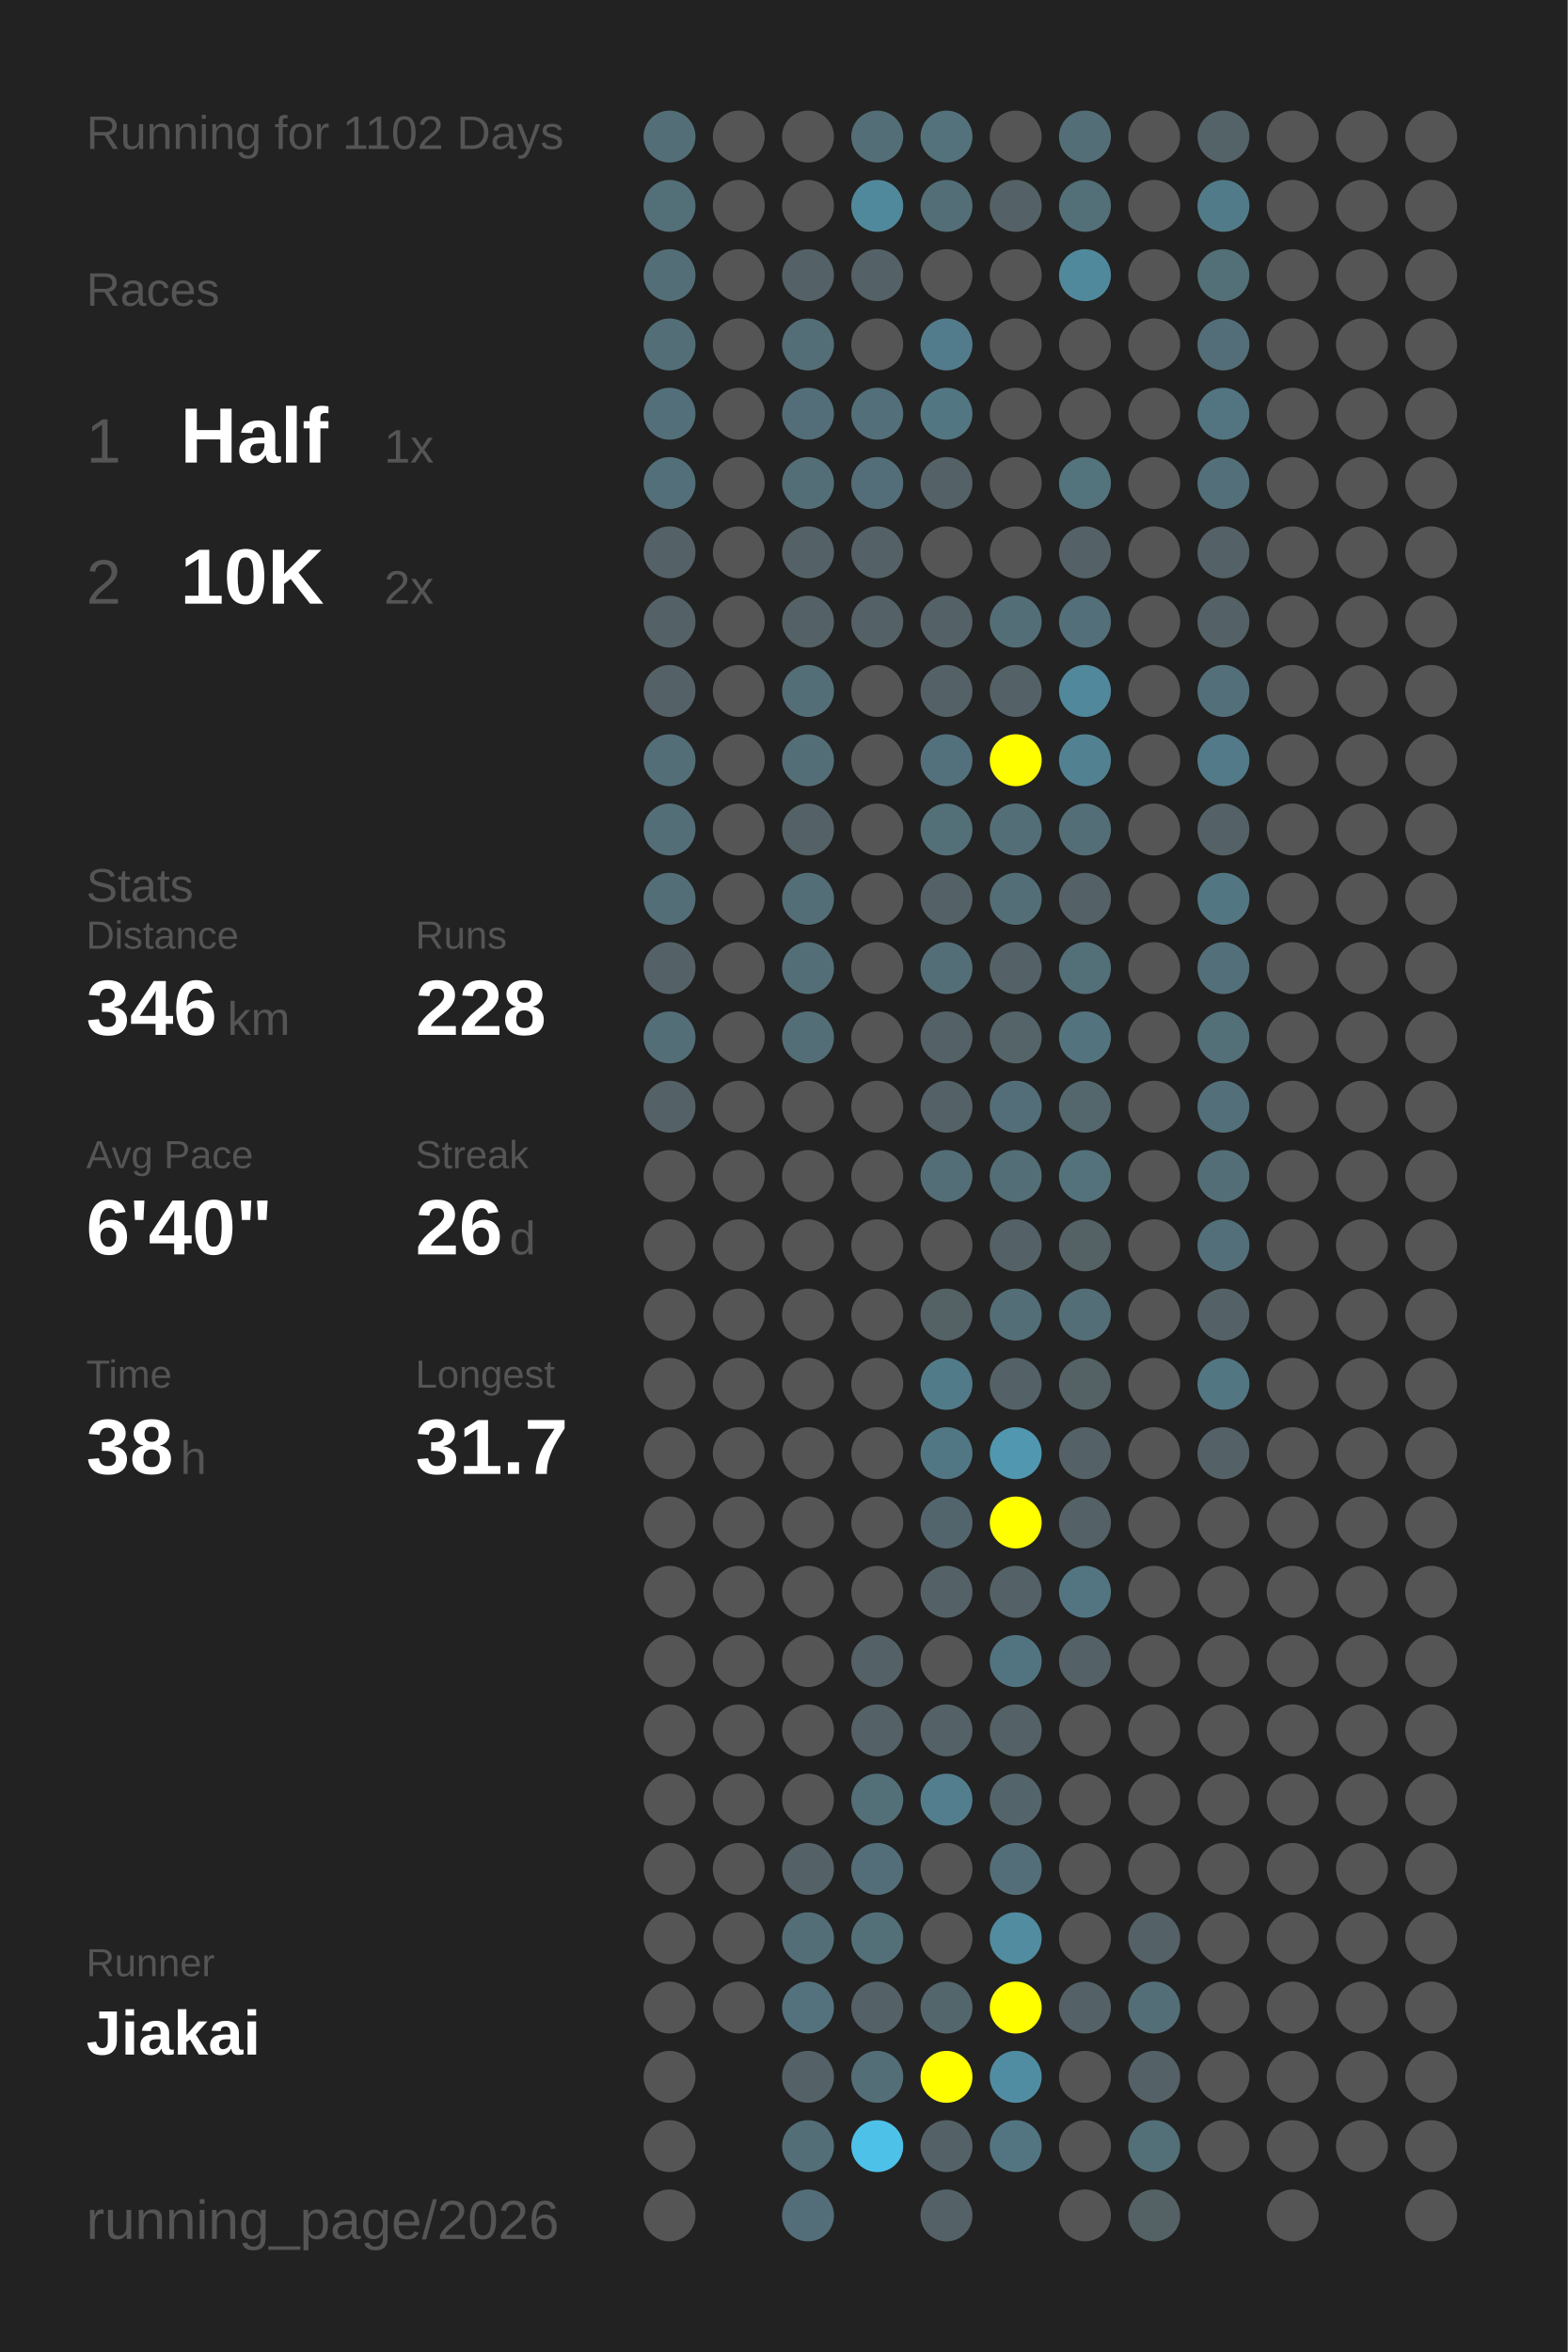
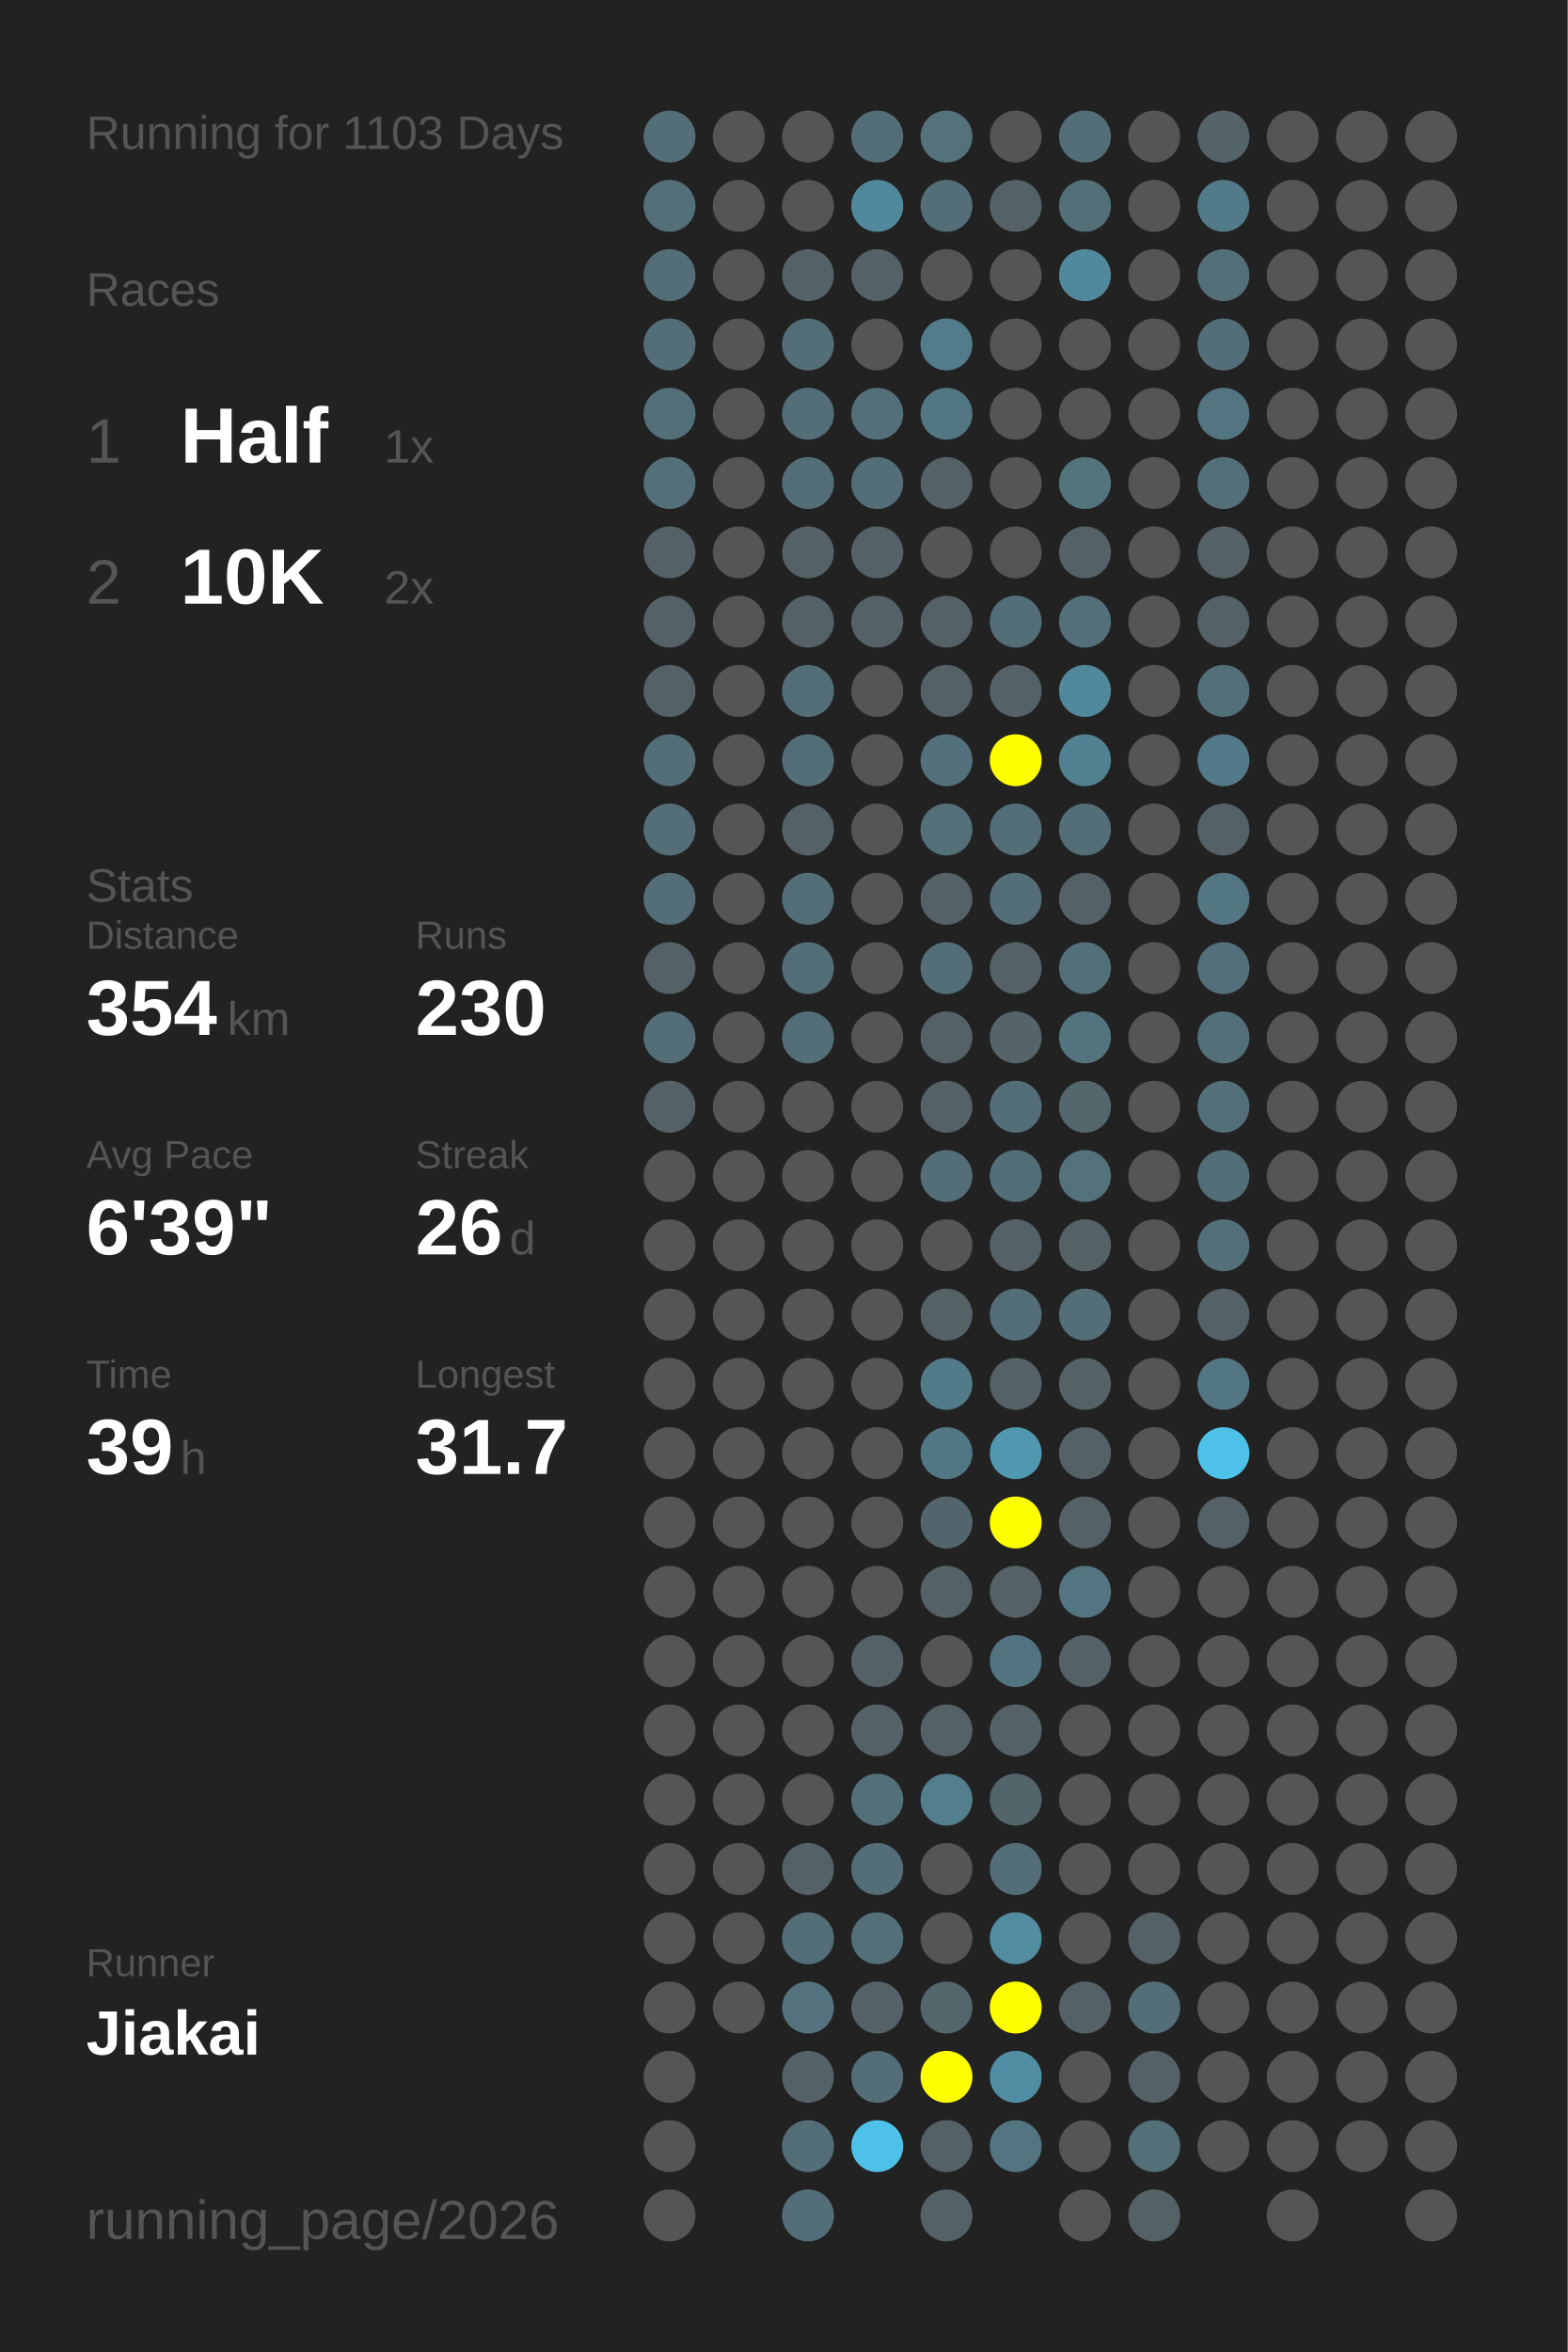
<svg xmlns="http://www.w3.org/2000/svg" baseProfile="full" height="300mm" version="1.1" viewBox="0,0,200,300" width="200mm">
  <defs />
  <rect fill="#222222" height="300" width="200" x="0" y="0" />
-   <text fill="#555555" style="font-size:6px; font-family:Arial;" x="11" y="19">Running for 1102 Days</text>
+   <text fill="#555555" style="font-size:6px; font-family:Arial;" x="11" y="19">Running for 1103 Days</text>
  <text fill="#555555" style="font-size:6px; font-family:Arial;" x="11" y="39">Races</text>
  <text fill="#555555" style="font-size:8px; font-family:Arial;" x="11" y="59">1</text>
  <text fill="#FFFFFF" style="font-size:10px; font-family:Arial; font-weight:bold;" x="23" y="59">Half</text>
  <text fill="#555555" style="font-size:6px; font-family:Arial;" x="49" y="59">1x</text>
  <text fill="#555555" style="font-size:8px; font-family:Arial;" x="11" y="77">2</text>
  <text fill="#FFFFFF" style="font-size:10px; font-family:Arial; font-weight:bold;" x="23" y="77">10K</text>
  <text fill="#555555" style="font-size:6px; font-family:Arial;" x="49" y="77">2x</text>
  <text fill="#555555" style="font-size:6px; font-family:Arial;" x="11" y="115">Stats</text>
  <text fill="#555555" style="font-size:5px; font-family:Arial;" x="11" y="121">Distance</text>
-   <text fill="#FFFFFF" style="font-size:10px; font-family:Arial; font-weight:bold;" x="11" y="132">346</text>
+   <text fill="#FFFFFF" style="font-size:10px; font-family:Arial; font-weight:bold;" x="11" y="132">354</text>
  <text fill="#555555" style="font-size:6px; font-family:Arial;" x="29" y="132">km</text>
  <text fill="#555555" style="font-size:5px; font-family:Arial;" x="53" y="121">Runs</text>
-   <text fill="#FFFFFF" style="font-size:10px; font-family:Arial; font-weight:bold;" x="53" y="132">228</text>
+   <text fill="#FFFFFF" style="font-size:10px; font-family:Arial; font-weight:bold;" x="53" y="132">230</text>
  <text fill="#555555" style="font-size:5px; font-family:Arial;" x="11" y="149">Avg Pace</text>
-   <text fill="#FFFFFF" style="font-size:10px; font-family:Arial; font-weight:bold;" x="11" y="160">6'40"</text>
+   <text fill="#FFFFFF" style="font-size:10px; font-family:Arial; font-weight:bold;" x="11" y="160">6'39"</text>
  <text fill="#555555" style="font-size:5px; font-family:Arial;" x="53" y="149">Streak</text>
  <text fill="#FFFFFF" style="font-size:10px; font-family:Arial; font-weight:bold;" x="53" y="160">26</text>
  <text fill="#555555" style="font-size:6px; font-family:Arial;" x="65" y="160">d</text>
  <text fill="#555555" style="font-size:5px; font-family:Arial;" x="11" y="177">Time</text>
-   <text fill="#FFFFFF" style="font-size:10px; font-family:Arial; font-weight:bold;" x="11" y="188">38</text>
+   <text fill="#FFFFFF" style="font-size:10px; font-family:Arial; font-weight:bold;" x="11" y="188">39</text>
  <text fill="#555555" style="font-size:6px; font-family:Arial;" x="23" y="188">h</text>
  <text fill="#555555" style="font-size:5px; font-family:Arial;" x="53" y="177">Longest</text>
  <text fill="#FFFFFF" style="font-size:10px; font-family:Arial; font-weight:bold;" x="53" y="188">31.7</text>
  <text fill="#555555" style="font-size:5px; font-family:Arial;" x="11" y="252.065">Runner</text>
  <text fill="#FFFFFF" style="font-size:8px; font-family:Arial; font-weight:bold;" x="11" y="262.065">Jiakai</text>
  <text fill="#555555" style="font-size:7px; font-family:Arial;" x="11" y="285.581">running_page/2026</text>
  <circle cx="85.417" cy="17.419" fill="#536e77" r="3.312" />
  <circle cx="85.417" cy="26.258" fill="#536f78" r="3.312" />
  <circle cx="85.417" cy="35.097" fill="#536e77" r="3.312" />
  <circle cx="85.417" cy="43.935" fill="#536e77" r="3.312" />
  <circle cx="85.417" cy="52.774" fill="#536f79" r="3.312" />
  <circle cx="85.417" cy="61.613" fill="#536f79" r="3.312" />
  <circle cx="85.417" cy="70.452" fill="#546166" r="3.312" />
  <circle cx="85.417" cy="79.29" fill="#546166" r="3.312" />
  <circle cx="85.417" cy="88.129" fill="#546166" r="3.312" />
  <circle cx="85.417" cy="96.968" fill="#536e77" r="3.312" />
  <circle cx="85.417" cy="105.806" fill="#536e77" r="3.312" />
  <circle cx="85.417" cy="114.645" fill="#536e77" r="3.312" />
  <circle cx="85.417" cy="123.484" fill="#546166" r="3.312" />
  <circle cx="85.417" cy="132.323" fill="#536e77" r="3.312" />
  <circle cx="85.417" cy="141.161" fill="#546166" r="3.312" />
  <circle cx="85.417" cy="150" fill="#555555" r="3.312" />
  <circle cx="85.417" cy="158.839" fill="#555555" r="3.312" />
  <circle cx="85.417" cy="167.677" fill="#555555" r="3.312" />
  <circle cx="85.417" cy="176.516" fill="#555555" r="3.312" />
  <circle cx="85.417" cy="185.355" fill="#555555" r="3.312" />
  <circle cx="85.417" cy="194.194" fill="#555555" r="3.312" />
  <circle cx="85.417" cy="203.032" fill="#555555" r="3.312" />
  <circle cx="85.417" cy="211.871" fill="#555555" r="3.312" />
  <circle cx="85.417" cy="220.71" fill="#555555" r="3.312" />
  <circle cx="85.417" cy="229.548" fill="#555555" r="3.312" />
  <circle cx="85.417" cy="238.387" fill="#555555" r="3.312" />
  <circle cx="85.417" cy="247.226" fill="#555555" r="3.312" />
  <circle cx="85.417" cy="256.065" fill="#555555" r="3.312" />
  <circle cx="85.417" cy="264.903" fill="#555555" r="3.312" />
  <circle cx="85.417" cy="273.742" fill="#555555" r="3.312" />
  <circle cx="85.417" cy="282.581" fill="#555555" r="3.312" />
  <circle cx="94.25" cy="17.419" fill="#555555" r="3.312" />
  <circle cx="94.25" cy="26.258" fill="#555555" r="3.312" />
  <circle cx="94.25" cy="35.097" fill="#555555" r="3.312" />
  <circle cx="94.25" cy="43.935" fill="#555555" r="3.312" />
  <circle cx="94.25" cy="52.774" fill="#555555" r="3.312" />
  <circle cx="94.25" cy="61.613" fill="#555555" r="3.312" />
  <circle cx="94.25" cy="70.452" fill="#555555" r="3.312" />
  <circle cx="94.25" cy="79.29" fill="#555555" r="3.312" />
  <circle cx="94.25" cy="88.129" fill="#555555" r="3.312" />
  <circle cx="94.25" cy="96.968" fill="#555555" r="3.312" />
  <circle cx="94.25" cy="105.806" fill="#555555" r="3.312" />
  <circle cx="94.25" cy="114.645" fill="#555555" r="3.312" />
  <circle cx="94.25" cy="123.484" fill="#555555" r="3.312" />
  <circle cx="94.25" cy="132.323" fill="#555555" r="3.312" />
  <circle cx="94.25" cy="141.161" fill="#555555" r="3.312" />
  <circle cx="94.25" cy="150" fill="#555555" r="3.312" />
  <circle cx="94.25" cy="158.839" fill="#555555" r="3.312" />
  <circle cx="94.25" cy="167.677" fill="#555555" r="3.312" />
  <circle cx="94.25" cy="176.516" fill="#555555" r="3.312" />
  <circle cx="94.25" cy="185.355" fill="#555555" r="3.312" />
  <circle cx="94.25" cy="194.194" fill="#555555" r="3.312" />
  <circle cx="94.25" cy="203.032" fill="#555555" r="3.312" />
  <circle cx="94.25" cy="211.871" fill="#555555" r="3.312" />
  <circle cx="94.25" cy="220.71" fill="#555555" r="3.312" />
  <circle cx="94.25" cy="229.548" fill="#555555" r="3.312" />
  <circle cx="94.25" cy="238.387" fill="#555555" r="3.312" />
  <circle cx="94.25" cy="247.226" fill="#555555" r="3.312" />
  <circle cx="94.25" cy="256.065" fill="#555555" r="3.312" />
  <circle cx="103.083" cy="17.419" fill="#555555" r="3.312" />
  <circle cx="103.083" cy="26.258" fill="#555555" r="3.312" />
  <circle cx="103.083" cy="35.097" fill="#546166" r="3.312" />
  <circle cx="103.083" cy="43.935" fill="#536e77" r="3.312" />
  <circle cx="103.083" cy="52.774" fill="#536e78" r="3.312" />
  <circle cx="103.083" cy="61.613" fill="#536e77" r="3.312" />
  <circle cx="103.083" cy="70.452" fill="#546166" r="3.312" />
  <circle cx="103.083" cy="79.29" fill="#546166" r="3.312" />
  <circle cx="103.083" cy="88.129" fill="#536e77" r="3.312" />
  <circle cx="103.083" cy="96.968" fill="#536e77" r="3.312" />
  <circle cx="103.083" cy="105.806" fill="#546166" r="3.312" />
  <circle cx="103.083" cy="114.645" fill="#536e77" r="3.312" />
  <circle cx="103.083" cy="123.484" fill="#536e77" r="3.312" />
  <circle cx="103.083" cy="132.323" fill="#536e77" r="3.312" />
  <circle cx="103.083" cy="141.161" fill="#555555" r="3.312" />
  <circle cx="103.083" cy="150" fill="#555555" r="3.312" />
  <circle cx="103.083" cy="158.839" fill="#555555" r="3.312" />
  <circle cx="103.083" cy="167.677" fill="#555555" r="3.312" />
  <circle cx="103.083" cy="176.516" fill="#555555" r="3.312" />
  <circle cx="103.083" cy="185.355" fill="#555555" r="3.312" />
  <circle cx="103.083" cy="194.194" fill="#555555" r="3.312" />
  <circle cx="103.083" cy="203.032" fill="#555555" r="3.312" />
  <circle cx="103.083" cy="211.871" fill="#555555" r="3.312" />
  <circle cx="103.083" cy="220.71" fill="#555555" r="3.312" />
  <circle cx="103.083" cy="229.548" fill="#555555" r="3.312" />
  <circle cx="103.083" cy="238.387" fill="#546166" r="3.312" />
  <circle cx="103.083" cy="247.226" fill="#536e77" r="3.312" />
  <circle cx="103.083" cy="256.065" fill="#53727d" r="3.312" />
  <circle cx="103.083" cy="264.903" fill="#546166" r="3.312" />
  <circle cx="103.083" cy="273.742" fill="#536e77" r="3.312" />
  <circle cx="103.083" cy="282.581" fill="#536e78" r="3.312" />
  <circle cx="111.917" cy="17.419" fill="#536e77" r="3.312" />
  <circle cx="111.917" cy="26.258" fill="#51899c" r="3.312" />
  <circle cx="111.917" cy="35.097" fill="#546166" r="3.312" />
  <circle cx="111.917" cy="43.935" fill="#555555" r="3.312" />
  <circle cx="111.917" cy="52.774" fill="#536f79" r="3.312" />
  <circle cx="111.917" cy="61.613" fill="#536e78" r="3.312" />
  <circle cx="111.917" cy="70.452" fill="#546166" r="3.312" />
  <circle cx="111.917" cy="79.29" fill="#546166" r="3.312" />
  <circle cx="111.917" cy="88.129" fill="#555555" r="3.312" />
  <circle cx="111.917" cy="96.968" fill="#555555" r="3.312" />
  <circle cx="111.917" cy="105.806" fill="#555555" r="3.312" />
  <circle cx="111.917" cy="114.645" fill="#555555" r="3.312" />
  <circle cx="111.917" cy="123.484" fill="#555555" r="3.312" />
  <circle cx="111.917" cy="132.323" fill="#555555" r="3.312" />
  <circle cx="111.917" cy="141.161" fill="#555555" r="3.312" />
  <circle cx="111.917" cy="150" fill="#555555" r="3.312" />
  <circle cx="111.917" cy="158.839" fill="#555555" r="3.312" />
  <circle cx="111.917" cy="167.677" fill="#555555" r="3.312" />
  <circle cx="111.917" cy="176.516" fill="#555555" r="3.312" />
  <circle cx="111.917" cy="185.355" fill="#555555" r="3.312" />
  <circle cx="111.917" cy="194.194" fill="#555555" r="3.312" />
  <circle cx="111.917" cy="203.032" fill="#555555" r="3.312" />
  <circle cx="111.917" cy="211.871" fill="#546166" r="3.312" />
  <circle cx="111.917" cy="220.71" fill="#546166" r="3.312" />
  <circle cx="111.917" cy="229.548" fill="#536f78" r="3.312" />
  <circle cx="111.917" cy="238.387" fill="#536e78" r="3.312" />
  <circle cx="111.917" cy="247.226" fill="#537079" r="3.312" />
  <circle cx="111.917" cy="256.065" fill="#546166" r="3.312" />
  <circle cx="111.917" cy="264.903" fill="#536e77" r="3.312" />
  <circle cx="111.917" cy="273.742" fill="#4ec1e8" r="3.312" />
  <circle cx="120.75" cy="17.419" fill="#53727c" r="3.312" />
  <circle cx="120.75" cy="26.258" fill="#536e77" r="3.312" />
  <circle cx="120.75" cy="35.097" fill="#555555" r="3.312" />
  <circle cx="120.75" cy="43.935" fill="#527c8b" r="3.312" />
  <circle cx="120.75" cy="52.774" fill="#527682" r="3.312" />
  <circle cx="120.75" cy="61.613" fill="#546166" r="3.312" />
  <circle cx="120.75" cy="70.452" fill="#555555" r="3.312" />
  <circle cx="120.75" cy="79.29" fill="#546166" r="3.312" />
  <circle cx="120.75" cy="88.129" fill="#546166" r="3.312" />
  <circle cx="120.75" cy="96.968" fill="#53717c" r="3.312" />
  <circle cx="120.75" cy="105.806" fill="#536f78" r="3.312" />
  <circle cx="120.75" cy="114.645" fill="#546166" r="3.312" />
  <circle cx="120.75" cy="123.484" fill="#536e77" r="3.312" />
  <circle cx="120.75" cy="132.323" fill="#546166" r="3.312" />
  <circle cx="120.75" cy="141.161" fill="#546166" r="3.312" />
  <circle cx="120.75" cy="150" fill="#536e77" r="3.312" />
  <circle cx="120.75" cy="158.839" fill="#555555" r="3.312" />
  <circle cx="120.75" cy="167.677" fill="#546266" r="3.312" />
  <circle cx="120.75" cy="176.516" fill="#527b89" r="3.312" />
  <circle cx="120.75" cy="185.355" fill="#527784" r="3.312" />
  <circle cx="120.75" cy="194.194" fill="#53656c" r="3.312" />
  <circle cx="120.75" cy="203.032" fill="#546267" r="3.312" />
  <circle cx="120.75" cy="211.871" fill="#555555" r="3.312" />
  <circle cx="120.75" cy="220.71" fill="#546166" r="3.312" />
  <circle cx="120.75" cy="229.548" fill="#527e8d" r="3.312" />
  <circle cx="120.75" cy="238.387" fill="#555555" r="3.312" />
  <circle cx="120.75" cy="247.226" fill="#555555" r="3.312" />
  <circle cx="120.75" cy="256.065" fill="#53666c" r="3.312" />
  <circle cx="120.75" cy="264.903" fill="#FFFF00" r="3.312" />
  <circle cx="120.75" cy="273.742" fill="#546267" r="3.312" />
  <circle cx="120.75" cy="282.581" fill="#546267" r="3.312" />
  <circle cx="129.583" cy="17.419" fill="#555555" r="3.312" />
  <circle cx="129.583" cy="26.258" fill="#546166" r="3.312" />
  <circle cx="129.583" cy="35.097" fill="#555555" r="3.312" />
  <circle cx="129.583" cy="43.935" fill="#555555" r="3.312" />
  <circle cx="129.583" cy="52.774" fill="#555555" r="3.312" />
  <circle cx="129.583" cy="61.613" fill="#555555" r="3.312" />
  <circle cx="129.583" cy="70.452" fill="#555555" r="3.312" />
  <circle cx="129.583" cy="79.29" fill="#536e77" r="3.312" />
  <circle cx="129.583" cy="88.129" fill="#546166" r="3.312" />
  <circle cx="129.583" cy="96.968" fill="#FFFF00" r="3.312" />
  <circle cx="129.583" cy="105.806" fill="#536e77" r="3.312" />
  <circle cx="129.583" cy="114.645" fill="#536e77" r="3.312" />
  <circle cx="129.583" cy="123.484" fill="#546267" r="3.312" />
  <circle cx="129.583" cy="132.323" fill="#546469" r="3.312" />
  <circle cx="129.583" cy="141.161" fill="#536e78" r="3.312" />
  <circle cx="129.583" cy="150" fill="#536e77" r="3.312" />
  <circle cx="129.583" cy="158.839" fill="#546166" r="3.312" />
  <circle cx="129.583" cy="167.677" fill="#536e77" r="3.312" />
  <circle cx="129.583" cy="176.516" fill="#546166" r="3.312" />
  <circle cx="129.583" cy="185.355" fill="#5097af" r="3.312" />
  <circle cx="129.583" cy="194.194" fill="#FFFF00" r="3.312" />
  <circle cx="129.583" cy="203.032" fill="#546166" r="3.312" />
  <circle cx="129.583" cy="211.871" fill="#527480" r="3.312" />
  <circle cx="129.583" cy="220.71" fill="#546166" r="3.312" />
  <circle cx="129.583" cy="229.548" fill="#53656b" r="3.312" />
  <circle cx="129.583" cy="238.387" fill="#536e78" r="3.312" />
  <circle cx="129.583" cy="247.226" fill="#518ca0" r="3.312" />
  <circle cx="129.583" cy="256.065" fill="#FFFF00" r="3.312" />
  <circle cx="129.583" cy="264.903" fill="#518da2" r="3.312" />
  <circle cx="129.583" cy="273.742" fill="#527581" r="3.312" />
  <circle cx="138.417" cy="17.419" fill="#536e77" r="3.312" />
  <circle cx="138.417" cy="26.258" fill="#536f78" r="3.312" />
  <circle cx="138.417" cy="35.097" fill="#51899c" r="3.312" />
  <circle cx="138.417" cy="43.935" fill="#555555" r="3.312" />
  <circle cx="138.417" cy="52.774" fill="#555555" r="3.312" />
  <circle cx="138.417" cy="61.613" fill="#53737d" r="3.312" />
  <circle cx="138.417" cy="70.452" fill="#546267" r="3.312" />
  <circle cx="138.417" cy="79.29" fill="#536f79" r="3.312" />
  <circle cx="138.417" cy="88.129" fill="#51889b" r="3.312" />
  <circle cx="138.417" cy="96.968" fill="#528292" r="3.312" />
  <circle cx="138.417" cy="105.806" fill="#536e77" r="3.312" />
  <circle cx="138.417" cy="114.645" fill="#546166" r="3.312" />
  <circle cx="138.417" cy="123.484" fill="#536f78" r="3.312" />
  <circle cx="138.417" cy="132.323" fill="#53737e" r="3.312" />
  <circle cx="138.417" cy="141.161" fill="#53676d" r="3.312" />
  <circle cx="138.417" cy="150" fill="#53727c" r="3.312" />
  <circle cx="138.417" cy="158.839" fill="#546266" r="3.312" />
  <circle cx="138.417" cy="167.677" fill="#536e77" r="3.312" />
  <circle cx="138.417" cy="176.516" fill="#546266" r="3.312" />
  <circle cx="138.417" cy="185.355" fill="#546166" r="3.312" />
  <circle cx="138.417" cy="194.194" fill="#546166" r="3.312" />
  <circle cx="138.417" cy="203.032" fill="#527581" r="3.312" />
  <circle cx="138.417" cy="211.871" fill="#546166" r="3.312" />
  <circle cx="138.417" cy="220.71" fill="#555555" r="3.312" />
  <circle cx="138.417" cy="229.548" fill="#555555" r="3.312" />
  <circle cx="138.417" cy="238.387" fill="#555555" r="3.312" />
  <circle cx="138.417" cy="247.226" fill="#555555" r="3.312" />
  <circle cx="138.417" cy="256.065" fill="#546166" r="3.312" />
  <circle cx="138.417" cy="264.903" fill="#555555" r="3.312" />
  <circle cx="138.417" cy="273.742" fill="#555555" r="3.312" />
  <circle cx="138.417" cy="282.581" fill="#555555" r="3.312" />
  <circle cx="147.25" cy="17.419" fill="#555555" r="3.312" />
  <circle cx="147.25" cy="26.258" fill="#555555" r="3.312" />
  <circle cx="147.25" cy="35.097" fill="#555555" r="3.312" />
  <circle cx="147.25" cy="43.935" fill="#555555" r="3.312" />
  <circle cx="147.25" cy="52.774" fill="#555555" r="3.312" />
  <circle cx="147.25" cy="61.613" fill="#555555" r="3.312" />
  <circle cx="147.25" cy="70.452" fill="#555555" r="3.312" />
  <circle cx="147.25" cy="79.29" fill="#555555" r="3.312" />
  <circle cx="147.25" cy="88.129" fill="#555555" r="3.312" />
  <circle cx="147.25" cy="96.968" fill="#555555" r="3.312" />
  <circle cx="147.25" cy="105.806" fill="#555555" r="3.312" />
  <circle cx="147.25" cy="114.645" fill="#555555" r="3.312" />
  <circle cx="147.25" cy="123.484" fill="#555555" r="3.312" />
  <circle cx="147.25" cy="132.323" fill="#555555" r="3.312" />
  <circle cx="147.25" cy="141.161" fill="#555555" r="3.312" />
  <circle cx="147.25" cy="150" fill="#555555" r="3.312" />
  <circle cx="147.25" cy="158.839" fill="#555555" r="3.312" />
  <circle cx="147.25" cy="167.677" fill="#555555" r="3.312" />
  <circle cx="147.25" cy="176.516" fill="#555555" r="3.312" />
  <circle cx="147.25" cy="185.355" fill="#555555" r="3.312" />
  <circle cx="147.25" cy="194.194" fill="#555555" r="3.312" />
  <circle cx="147.25" cy="203.032" fill="#555555" r="3.312" />
  <circle cx="147.25" cy="211.871" fill="#555555" r="3.312" />
  <circle cx="147.25" cy="220.71" fill="#555555" r="3.312" />
  <circle cx="147.25" cy="229.548" fill="#555555" r="3.312" />
  <circle cx="147.25" cy="238.387" fill="#555555" r="3.312" />
  <circle cx="147.25" cy="247.226" fill="#546166" r="3.312" />
  <circle cx="147.25" cy="256.065" fill="#536e77" r="3.312" />
  <circle cx="147.25" cy="264.903" fill="#546166" r="3.312" />
  <circle cx="147.25" cy="273.742" fill="#536f78" r="3.312" />
  <circle cx="147.25" cy="282.581" fill="#546266" r="3.312" />
  <circle cx="156.083" cy="17.419" fill="#546368" r="3.312" />
  <circle cx="156.083" cy="26.258" fill="#527b89" r="3.312" />
  <circle cx="156.083" cy="35.097" fill="#536f78" r="3.312" />
  <circle cx="156.083" cy="43.935" fill="#536e78" r="3.312" />
  <circle cx="156.083" cy="52.774" fill="#527581" r="3.312" />
  <circle cx="156.083" cy="61.613" fill="#536f79" r="3.312" />
  <circle cx="156.083" cy="70.452" fill="#546166" r="3.312" />
  <circle cx="156.083" cy="79.29" fill="#546166" r="3.312" />
  <circle cx="156.083" cy="88.129" fill="#53707a" r="3.312" />
  <circle cx="156.083" cy="96.968" fill="#527a88" r="3.312" />
  <circle cx="156.083" cy="105.806" fill="#546166" r="3.312" />
  <circle cx="156.083" cy="114.645" fill="#527682" r="3.312" />
  <circle cx="156.083" cy="123.484" fill="#536f79" r="3.312" />
  <circle cx="156.083" cy="132.323" fill="#536f78" r="3.312" />
  <circle cx="156.083" cy="141.161" fill="#536f79" r="3.312" />
  <circle cx="156.083" cy="150" fill="#536e77" r="3.312" />
  <circle cx="156.083" cy="158.839" fill="#536f79" r="3.312" />
  <circle cx="156.083" cy="167.677" fill="#546166" r="3.312" />
  <circle cx="156.083" cy="176.516" fill="#527682" r="3.312" />
-   <circle cx="156.083" cy="185.355" fill="#546166" r="3.312" />
-   <circle cx="156.083" cy="194.194" fill="#555555" r="3.312" />
+   <circle cx="156.083" cy="185.355" fill="#4ec1e8" r="3.312" />
+   <circle cx="156.083" cy="194.194" fill="#546166" r="3.312" />
  <circle cx="156.083" cy="203.032" fill="#555555" r="3.312" />
  <circle cx="156.083" cy="211.871" fill="#555555" r="3.312" />
  <circle cx="156.083" cy="220.71" fill="#555555" r="3.312" />
  <circle cx="156.083" cy="229.548" fill="#555555" r="3.312" />
  <circle cx="156.083" cy="238.387" fill="#555555" r="3.312" />
  <circle cx="156.083" cy="247.226" fill="#555555" r="3.312" />
  <circle cx="156.083" cy="256.065" fill="#555555" r="3.312" />
  <circle cx="156.083" cy="264.903" fill="#555555" r="3.312" />
  <circle cx="156.083" cy="273.742" fill="#555555" r="3.312" />
  <circle cx="164.917" cy="17.419" fill="#555555" r="3.312" />
  <circle cx="164.917" cy="26.258" fill="#555555" r="3.312" />
  <circle cx="164.917" cy="35.097" fill="#555555" r="3.312" />
  <circle cx="164.917" cy="43.935" fill="#555555" r="3.312" />
  <circle cx="164.917" cy="52.774" fill="#555555" r="3.312" />
  <circle cx="164.917" cy="61.613" fill="#555555" r="3.312" />
  <circle cx="164.917" cy="70.452" fill="#555555" r="3.312" />
  <circle cx="164.917" cy="79.29" fill="#555555" r="3.312" />
  <circle cx="164.917" cy="88.129" fill="#555555" r="3.312" />
  <circle cx="164.917" cy="96.968" fill="#555555" r="3.312" />
  <circle cx="164.917" cy="105.806" fill="#555555" r="3.312" />
  <circle cx="164.917" cy="114.645" fill="#555555" r="3.312" />
  <circle cx="164.917" cy="123.484" fill="#555555" r="3.312" />
  <circle cx="164.917" cy="132.323" fill="#555555" r="3.312" />
  <circle cx="164.917" cy="141.161" fill="#555555" r="3.312" />
  <circle cx="164.917" cy="150" fill="#555555" r="3.312" />
  <circle cx="164.917" cy="158.839" fill="#555555" r="3.312" />
  <circle cx="164.917" cy="167.677" fill="#555555" r="3.312" />
  <circle cx="164.917" cy="176.516" fill="#555555" r="3.312" />
  <circle cx="164.917" cy="185.355" fill="#555555" r="3.312" />
  <circle cx="164.917" cy="194.194" fill="#555555" r="3.312" />
  <circle cx="164.917" cy="203.032" fill="#555555" r="3.312" />
  <circle cx="164.917" cy="211.871" fill="#555555" r="3.312" />
  <circle cx="164.917" cy="220.71" fill="#555555" r="3.312" />
  <circle cx="164.917" cy="229.548" fill="#555555" r="3.312" />
  <circle cx="164.917" cy="238.387" fill="#555555" r="3.312" />
  <circle cx="164.917" cy="247.226" fill="#555555" r="3.312" />
  <circle cx="164.917" cy="256.065" fill="#555555" r="3.312" />
  <circle cx="164.917" cy="264.903" fill="#555555" r="3.312" />
  <circle cx="164.917" cy="273.742" fill="#555555" r="3.312" />
  <circle cx="164.917" cy="282.581" fill="#555555" r="3.312" />
  <circle cx="173.75" cy="17.419" fill="#555555" r="3.312" />
  <circle cx="173.75" cy="26.258" fill="#555555" r="3.312" />
  <circle cx="173.75" cy="35.097" fill="#555555" r="3.312" />
  <circle cx="173.75" cy="43.935" fill="#555555" r="3.312" />
  <circle cx="173.75" cy="52.774" fill="#555555" r="3.312" />
  <circle cx="173.75" cy="61.613" fill="#555555" r="3.312" />
  <circle cx="173.75" cy="70.452" fill="#555555" r="3.312" />
  <circle cx="173.75" cy="79.29" fill="#555555" r="3.312" />
  <circle cx="173.75" cy="88.129" fill="#555555" r="3.312" />
  <circle cx="173.75" cy="96.968" fill="#555555" r="3.312" />
  <circle cx="173.75" cy="105.806" fill="#555555" r="3.312" />
  <circle cx="173.75" cy="114.645" fill="#555555" r="3.312" />
  <circle cx="173.75" cy="123.484" fill="#555555" r="3.312" />
  <circle cx="173.75" cy="132.323" fill="#555555" r="3.312" />
  <circle cx="173.75" cy="141.161" fill="#555555" r="3.312" />
  <circle cx="173.75" cy="150" fill="#555555" r="3.312" />
  <circle cx="173.75" cy="158.839" fill="#555555" r="3.312" />
  <circle cx="173.75" cy="167.677" fill="#555555" r="3.312" />
  <circle cx="173.75" cy="176.516" fill="#555555" r="3.312" />
  <circle cx="173.75" cy="185.355" fill="#555555" r="3.312" />
  <circle cx="173.75" cy="194.194" fill="#555555" r="3.312" />
  <circle cx="173.75" cy="203.032" fill="#555555" r="3.312" />
  <circle cx="173.75" cy="211.871" fill="#555555" r="3.312" />
  <circle cx="173.75" cy="220.71" fill="#555555" r="3.312" />
  <circle cx="173.75" cy="229.548" fill="#555555" r="3.312" />
  <circle cx="173.75" cy="238.387" fill="#555555" r="3.312" />
  <circle cx="173.75" cy="247.226" fill="#555555" r="3.312" />
  <circle cx="173.75" cy="256.065" fill="#555555" r="3.312" />
  <circle cx="173.75" cy="264.903" fill="#555555" r="3.312" />
  <circle cx="173.75" cy="273.742" fill="#555555" r="3.312" />
  <circle cx="182.583" cy="17.419" fill="#555555" r="3.312" />
  <circle cx="182.583" cy="26.258" fill="#555555" r="3.312" />
  <circle cx="182.583" cy="35.097" fill="#555555" r="3.312" />
  <circle cx="182.583" cy="43.935" fill="#555555" r="3.312" />
  <circle cx="182.583" cy="52.774" fill="#555555" r="3.312" />
  <circle cx="182.583" cy="61.613" fill="#555555" r="3.312" />
  <circle cx="182.583" cy="70.452" fill="#555555" r="3.312" />
  <circle cx="182.583" cy="79.29" fill="#555555" r="3.312" />
  <circle cx="182.583" cy="88.129" fill="#555555" r="3.312" />
  <circle cx="182.583" cy="96.968" fill="#555555" r="3.312" />
  <circle cx="182.583" cy="105.806" fill="#555555" r="3.312" />
  <circle cx="182.583" cy="114.645" fill="#555555" r="3.312" />
  <circle cx="182.583" cy="123.484" fill="#555555" r="3.312" />
  <circle cx="182.583" cy="132.323" fill="#555555" r="3.312" />
  <circle cx="182.583" cy="141.161" fill="#555555" r="3.312" />
  <circle cx="182.583" cy="150" fill="#555555" r="3.312" />
  <circle cx="182.583" cy="158.839" fill="#555555" r="3.312" />
  <circle cx="182.583" cy="167.677" fill="#555555" r="3.312" />
  <circle cx="182.583" cy="176.516" fill="#555555" r="3.312" />
  <circle cx="182.583" cy="185.355" fill="#555555" r="3.312" />
  <circle cx="182.583" cy="194.194" fill="#555555" r="3.312" />
  <circle cx="182.583" cy="203.032" fill="#555555" r="3.312" />
  <circle cx="182.583" cy="211.871" fill="#555555" r="3.312" />
  <circle cx="182.583" cy="220.71" fill="#555555" r="3.312" />
  <circle cx="182.583" cy="229.548" fill="#555555" r="3.312" />
  <circle cx="182.583" cy="238.387" fill="#555555" r="3.312" />
  <circle cx="182.583" cy="247.226" fill="#555555" r="3.312" />
  <circle cx="182.583" cy="256.065" fill="#555555" r="3.312" />
  <circle cx="182.583" cy="264.903" fill="#555555" r="3.312" />
  <circle cx="182.583" cy="273.742" fill="#555555" r="3.312" />
  <circle cx="182.583" cy="282.581" fill="#555555" r="3.312" />
</svg>
